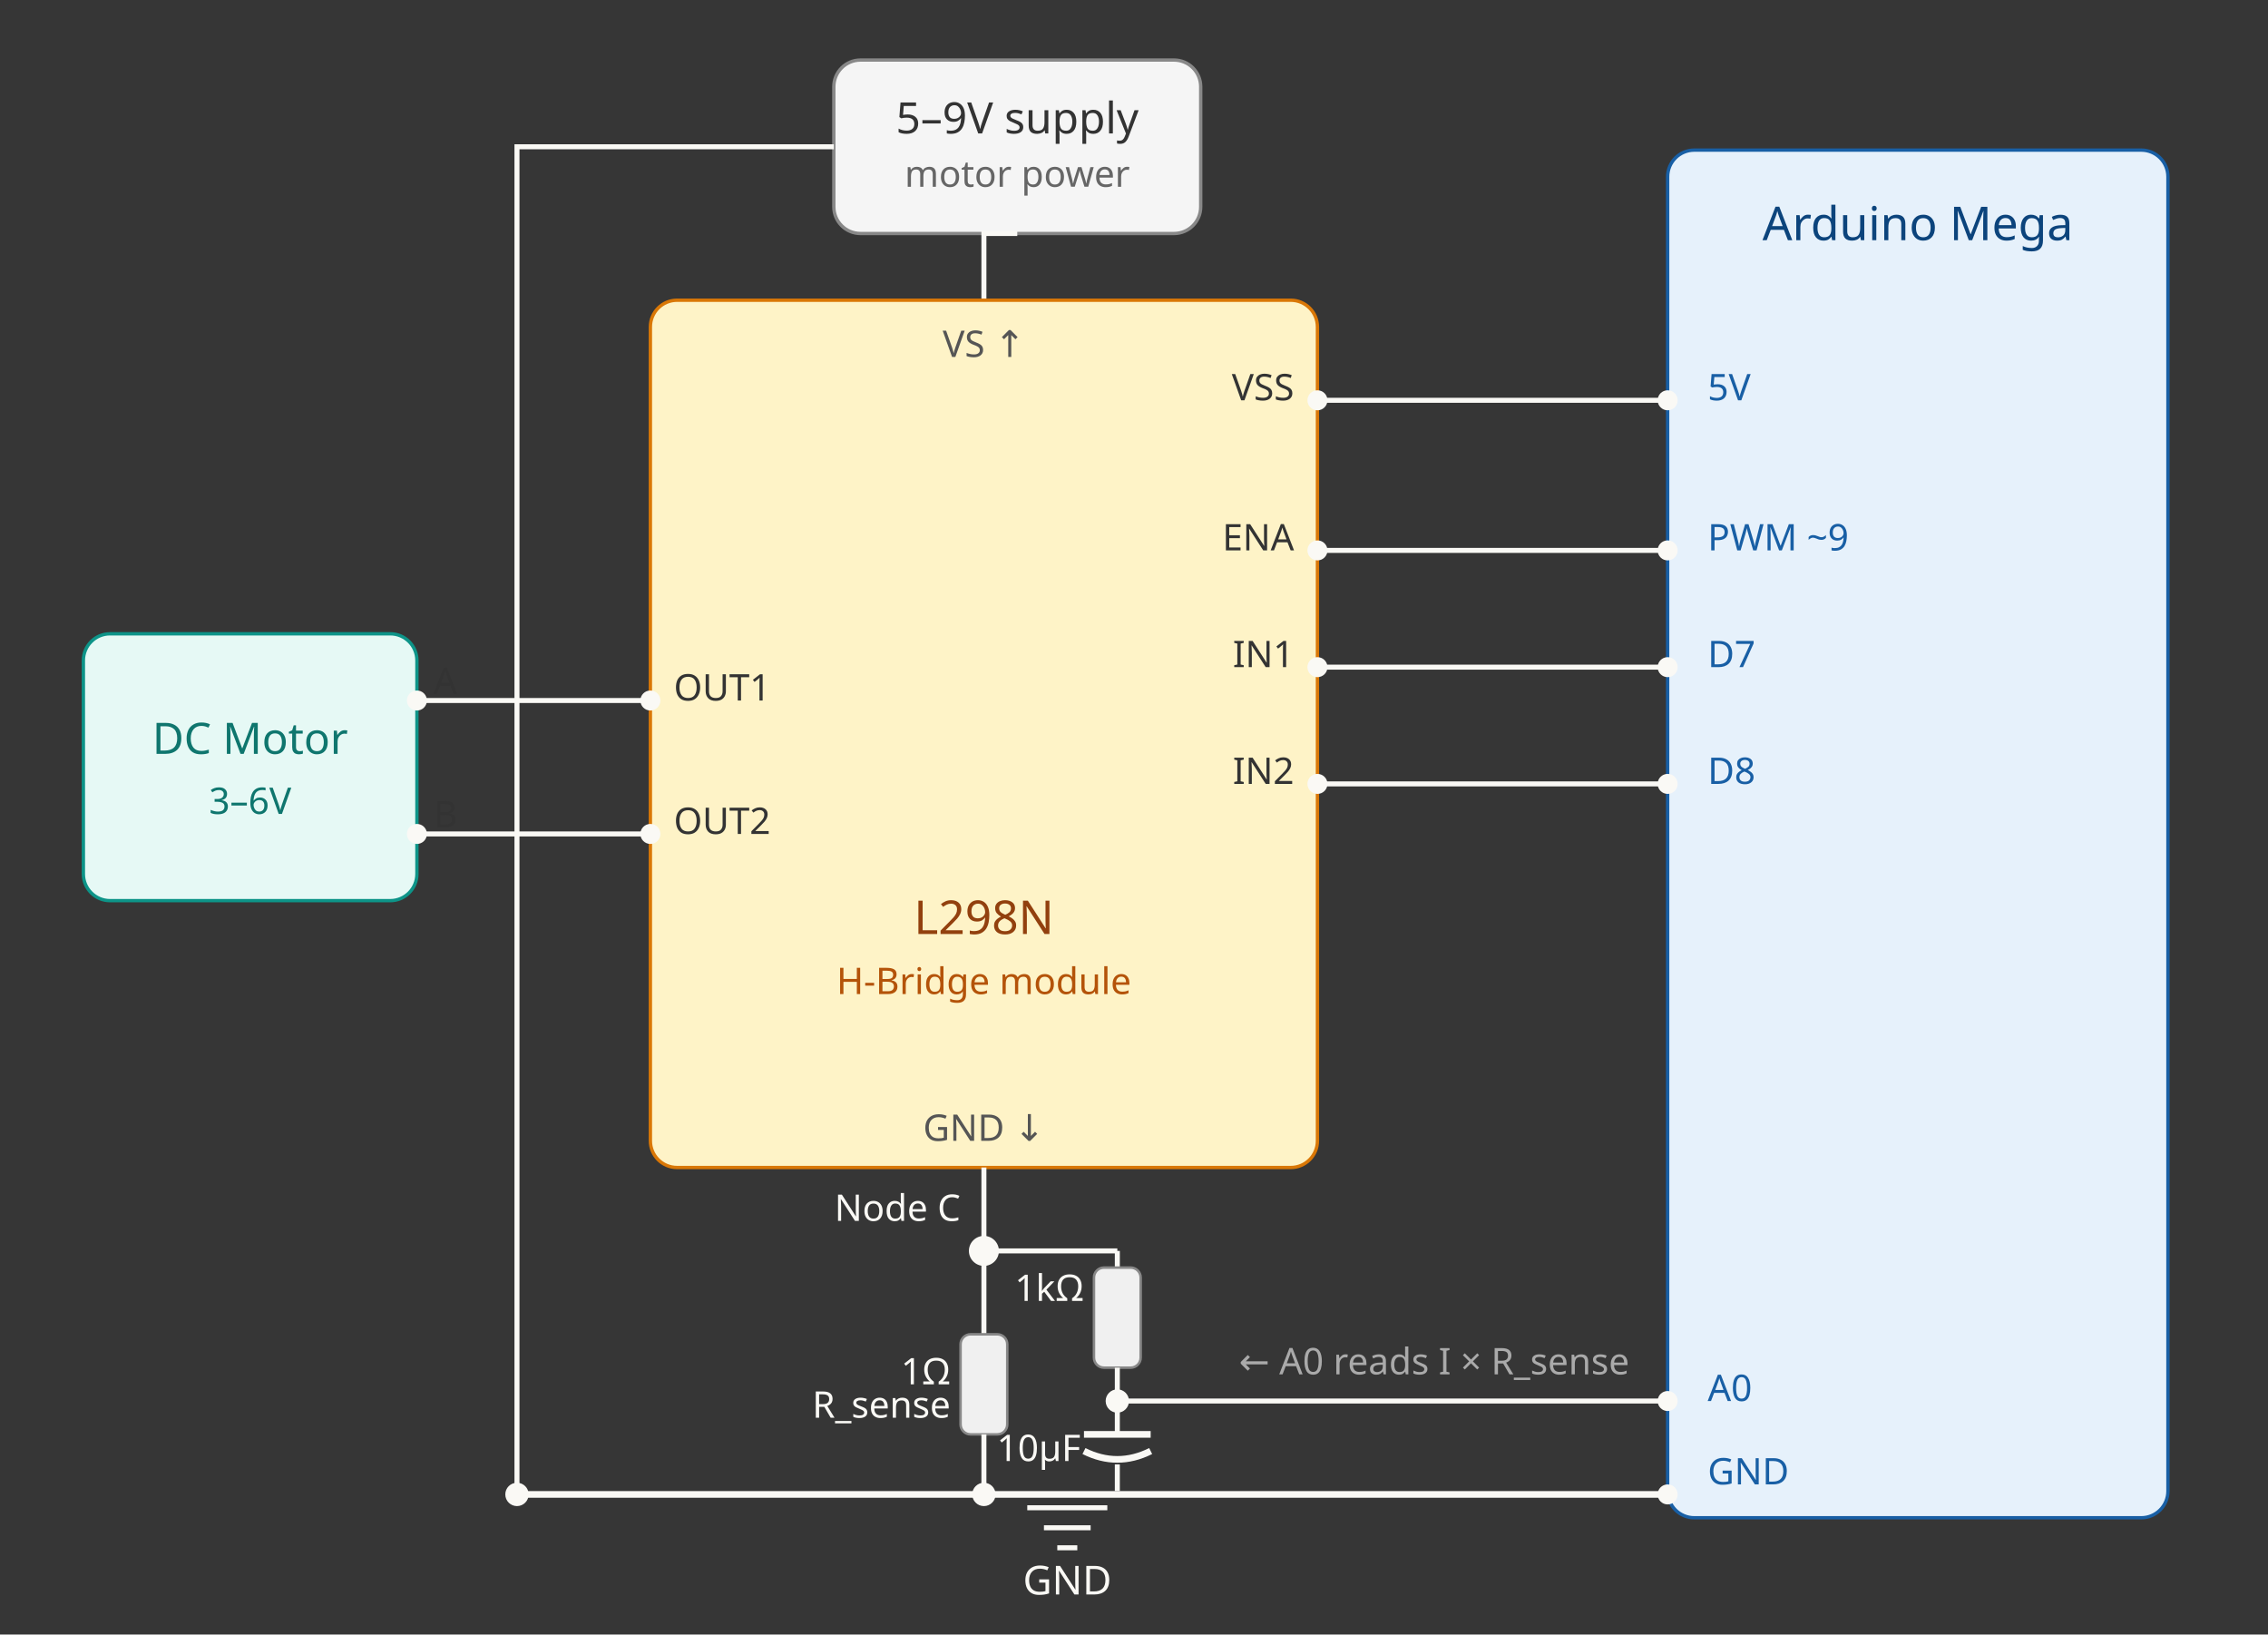
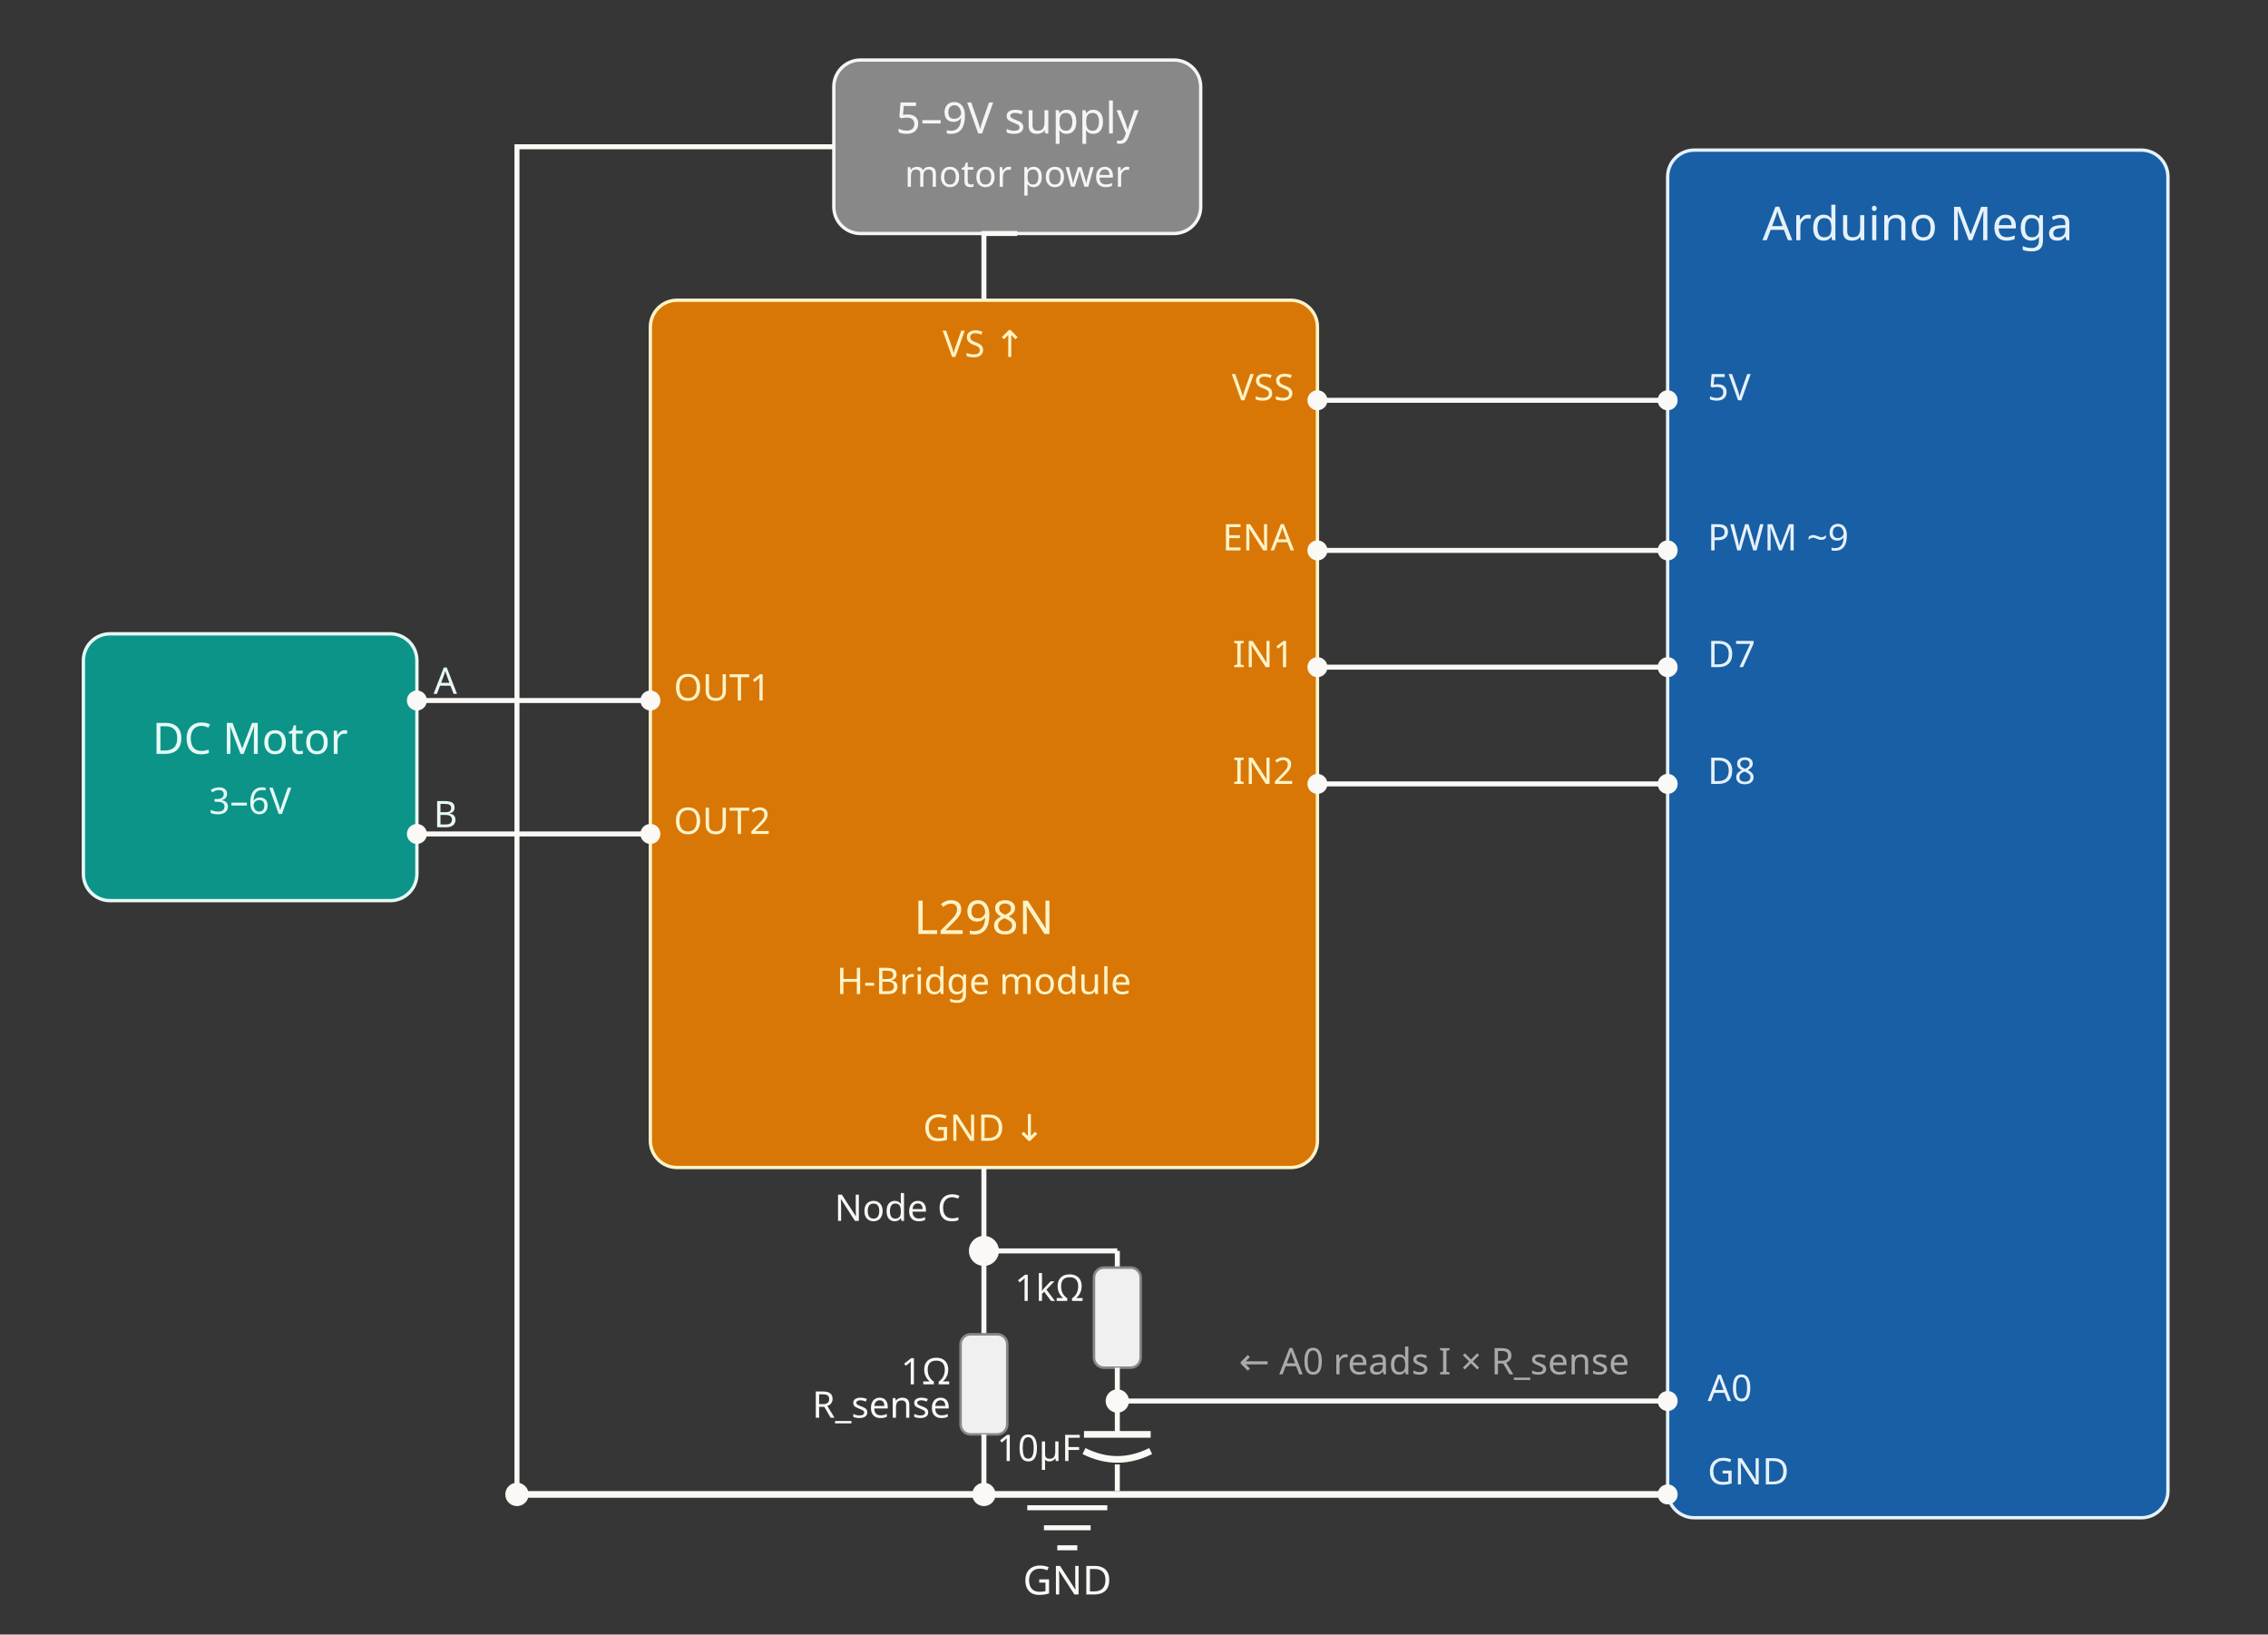
<svg xmlns="http://www.w3.org/2000/svg" width="680" viewBox="0 0 680 490" role="img">
  <rect width="680" height="490" fill="#ffffff" />
  <rect width="100%" height="100%" style="fill:rgb(54, 54, 54)" />
  <line x1="155" y1="448" x2="515" y2="448" stroke="rgb(250, 249, 245)" stroke-width="2" />
  <line x1="308" y1="452" x2="332" y2="452" stroke="rgb(250, 249, 245)" stroke-width="1.5" />
  <line x1="313" y1="458" x2="327" y2="458" stroke="rgb(250, 249, 245)" stroke-width="1.5" />
  <line x1="317" y1="464" x2="323" y2="464" stroke="rgb(250, 249, 245)" stroke-width="1.5" />
  <text font-family="sans-serif" font-size="12" fill="rgb(250, 249, 245)" text-anchor="middle" x="320" y="478">GND</text>
  <circle cx="155" cy="448" r="3.5" fill="rgb(250, 249, 245)" />
  <circle cx="295" cy="448" r="3.5" fill="rgb(250, 249, 245)" />
-   <rect x="250" y="18" width="110" height="52" rx="8" fill="#f5f5f5" stroke="#888888" stroke-width="1" />
-   <text font-family="sans-serif" font-size="13" font-weight="500" fill="#333333" text-anchor="middle" x="305" y="40">5–9V supply</text>
-   <text font-family="sans-serif" font-size="11" fill="#666666" text-anchor="middle" x="305" y="56">motor power</text>
+   <rect x="250" y="18" width="110" height="52" rx="8" fill="#888888" stroke="#f5f5f5" stroke-width="1" />
+   <text font-family="sans-serif" font-size="13" font-weight="500" fill="#f5f5f5" text-anchor="middle" x="305" y="40">5–9V supply</text>
+   <text font-family="sans-serif" font-size="11" fill="#f5f5f5" text-anchor="middle" x="305" y="56">motor power</text>
  <path d="M305 70 L295 70 L295 90" fill="none" stroke="rgb(250, 249, 245)" stroke-width="1.5" />
  <path d="M250 44 L155 44 L155 448" fill="none" stroke="rgb(250, 249, 245)" stroke-width="1.5" />
-   <rect x="195" y="90" width="200" height="260" rx="8" fill="#fef3c7" stroke="#d97706" stroke-width="1" />
-   <text font-family="sans-serif" font-size="14" font-weight="500" fill="#92400e" text-anchor="middle" x="295" y="280">L298N</text>
-   <text font-family="sans-serif" font-size="11" fill="#b45309" text-anchor="middle" x="295" y="298">H-Bridge module</text>
-   <text font-family="sans-serif" font-size="11" fill="#555555" text-anchor="middle" x="295" y="107">VS ↑</text>
-   <text font-family="sans-serif" font-size="11" fill="#555555" text-anchor="middle" x="295" y="342">GND ↓</text>
-   <text font-family="sans-serif" font-size="11" fill="#333333" text-anchor="end" x="388" y="120">VSS</text>
-   <text font-family="sans-serif" font-size="11" fill="#333333" text-anchor="end" x="388" y="165">ENA</text>
-   <text font-family="sans-serif" font-size="11" fill="#333333" text-anchor="end" x="388" y="200">IN1</text>
-   <text font-family="sans-serif" font-size="11" fill="#333333" text-anchor="end" x="388" y="235">IN2</text>
-   <text font-family="sans-serif" font-size="11" fill="#333333" text-anchor="start" x="202" y="210">OUT1</text>
-   <text font-family="sans-serif" font-size="11" fill="#333333" text-anchor="start" x="202" y="250">OUT2</text>
+   <rect x="195" y="90" width="200" height="260" rx="8" fill="#d97706" stroke="#fef3c7" stroke-width="1" />
+   <text font-family="sans-serif" font-size="14" font-weight="500" fill="#fef3c7" text-anchor="middle" x="295" y="280">L298N</text>
+   <text font-family="sans-serif" font-size="11" fill="#fef3c7" text-anchor="middle" x="295" y="298">H-Bridge module</text>
+   <text font-family="sans-serif" font-size="11" fill="#fef3c7" text-anchor="middle" x="295" y="107">VS ↑</text>
+   <text font-family="sans-serif" font-size="11" fill="#fef3c7" text-anchor="middle" x="295" y="342">GND ↓</text>
+   <text font-family="sans-serif" font-size="11" fill="#fef3c7" text-anchor="end" x="388" y="120">VSS</text>
+   <text font-family="sans-serif" font-size="11" fill="#fef3c7" text-anchor="end" x="388" y="165">ENA</text>
+   <text font-family="sans-serif" font-size="11" fill="#fef3c7" text-anchor="end" x="388" y="200">IN1</text>
+   <text font-family="sans-serif" font-size="11" fill="#fef3c7" text-anchor="end" x="388" y="235">IN2</text>
+   <text font-family="sans-serif" font-size="11" fill="#fef3c7" text-anchor="start" x="202" y="210">OUT1</text>
+   <text font-family="sans-serif" font-size="11" fill="#fef3c7" text-anchor="start" x="202" y="250">OUT2</text>
  <circle cx="395" cy="120" r="3" fill="rgb(250, 249, 245)" />
  <circle cx="395" cy="165" r="3" fill="rgb(250, 249, 245)" />
  <circle cx="395" cy="200" r="3" fill="rgb(250, 249, 245)" />
  <circle cx="395" cy="235" r="3" fill="rgb(250, 249, 245)" />
  <circle cx="195" cy="210" r="3" fill="rgb(250, 249, 245)" />
  <circle cx="195" cy="250" r="3" fill="rgb(250, 249, 245)" />
-   <rect x="25" y="190" width="100" height="80" rx="8" fill="#e6f9f5" stroke="#0d9488" stroke-width="1" />
-   <text font-family="sans-serif" font-size="13" font-weight="500" fill="#0f766e" text-anchor="middle" x="75" y="226">DC Motor</text>
-   <text font-family="sans-serif" font-size="11" fill="#0f766e" text-anchor="middle" x="75" y="244">3–6V</text>
+   <rect x="25" y="190" width="100" height="80" rx="8" fill="#0d9488" stroke="#e6f9f5" stroke-width="1" />
+   <text font-family="sans-serif" font-size="13" font-weight="500" fill="#e6f9f5" text-anchor="middle" x="75" y="226">DC Motor</text>
+   <text font-family="sans-serif" font-size="11" fill="#e6f9f5" text-anchor="middle" x="75" y="244">3–6V</text>
  <circle cx="125" cy="210" r="3" fill="rgb(250, 249, 245)" />
  <circle cx="125" cy="250" r="3" fill="rgb(250, 249, 245)" />
-   <text font-family="sans-serif" font-size="11" fill="#333333" x="130" y="208">A</text>
-   <text font-family="sans-serif" font-size="11" fill="#333333" x="130" y="248">B</text>
-   <rect x="500" y="45" width="150" height="410" rx="8" fill="#e6f1fb" stroke="#185fa5" stroke-width="1" />
-   <text font-family="sans-serif" font-size="14" font-weight="500" fill="#0c447c" text-anchor="middle" x="575" y="72">Arduino Mega</text>
-   <text font-family="sans-serif" font-size="11" fill="#185fa5" x="512" y="120">5V</text>
-   <text font-family="sans-serif" font-size="11" fill="#185fa5" x="512" y="165">PWM ~9</text>
-   <text font-family="sans-serif" font-size="11" fill="#185fa5" x="512" y="200">D7</text>
-   <text font-family="sans-serif" font-size="11" fill="#185fa5" x="512" y="235">D8</text>
-   <text font-family="sans-serif" font-size="11" fill="#185fa5" x="512" y="420">A0</text>
-   <text font-family="sans-serif" font-size="11" fill="#185fa5" x="512" y="445">GND</text>
+   <text font-family="sans-serif" font-size="11" fill="#e6f9f5" x="130" y="208">A</text>
+   <text font-family="sans-serif" font-size="11" fill="#e6f9f5" x="130" y="248">B</text>
+   <rect x="500" y="45" width="150" height="410" rx="8" fill="#185fa5" stroke="#e6f1fb" stroke-width="1" />
+   <text font-family="sans-serif" font-size="14" font-weight="500" fill="#e6f1fb" text-anchor="middle" x="575" y="72">Arduino Mega</text>
+   <text font-family="sans-serif" font-size="11" fill="#e6f1fb" x="512" y="120">5V</text>
+   <text font-family="sans-serif" font-size="11" fill="#e6f1fb" x="512" y="165">PWM ~9</text>
+   <text font-family="sans-serif" font-size="11" fill="#e6f1fb" x="512" y="200">D7</text>
+   <text font-family="sans-serif" font-size="11" fill="#e6f1fb" x="512" y="235">D8</text>
+   <text font-family="sans-serif" font-size="11" fill="#e6f1fb" x="512" y="420">A0</text>
+   <text font-family="sans-serif" font-size="11" fill="#e6f1fb" x="512" y="445">GND</text>
  <circle cx="500" cy="120" r="3" fill="rgb(250, 249, 245)" />
  <circle cx="500" cy="165" r="3" fill="rgb(250, 249, 245)" />
  <circle cx="500" cy="200" r="3" fill="rgb(250, 249, 245)" />
  <circle cx="500" cy="235" r="3" fill="rgb(250, 249, 245)" />
  <circle cx="500" cy="420" r="3" fill="rgb(250, 249, 245)" />
  <circle cx="500" cy="448" r="3" fill="rgb(250, 249, 245)" />
  <line x1="498" y1="120" x2="397" y2="120" stroke="rgb(250, 249, 245)" stroke-width="1.5" />
  <line x1="498" y1="165" x2="397" y2="165" stroke="rgb(250, 249, 245)" stroke-width="1.5" />
  <line x1="498" y1="200" x2="397" y2="200" stroke="rgb(250, 249, 245)" stroke-width="1.5" />
  <line x1="498" y1="235" x2="397" y2="235" stroke="rgb(250, 249, 245)" stroke-width="1.5" />
  <line x1="193" y1="210" x2="127" y2="210" stroke="rgb(250, 249, 245)" stroke-width="1.5" />
  <line x1="193" y1="250" x2="127" y2="250" stroke="rgb(250, 249, 245)" stroke-width="1.5" />
  <line x1="295" y1="350" x2="295" y2="375" stroke="rgb(250, 249, 245)" stroke-width="1.5" />
  <line x1="295" y1="375" x2="295" y2="400" stroke="rgb(250, 249, 245)" stroke-width="1.5" />
  <rect x="288" y="400" width="14" height="30" rx="3" fill="#f0f0f0" stroke="#888888" stroke-width="0.75" />
  <text font-family="sans-serif" font-size="11" fill="rgb(250, 249, 245)" text-anchor="end" x="285" y="415">1Ω</text>
  <text font-family="sans-serif" font-size="11" fill="rgb(250, 249, 245)" text-anchor="end" x="285" y="425">R_sense</text>
  <line x1="295" y1="375" x2="335" y2="375" stroke="rgb(250, 249, 245)" stroke-width="1.5" />
  <line x1="335" y1="375" x2="335" y2="380" stroke="rgb(250, 249, 245)" stroke-width="1.5" />
  <rect x="328" y="380" width="14" height="30" rx="3" fill="#f0f0f0" stroke="#888888" stroke-width="0.75" />
  <line x1="335" y1="410" x2="335" y2="430" stroke="rgb(250, 249, 245)" stroke-width="1.5" />
  <text font-family="sans-serif" font-size="11" fill="rgb(250, 249, 245)" text-anchor="end" x="325" y="390">1kΩ</text>
  <line x1="325" y1="430" x2="345" y2="430" stroke="rgb(250, 249, 245)" stroke-width="2" />
  <path d="M325 435 Q335 440 345 435" fill="none" stroke="rgb(250, 249, 245)" stroke-width="2" />
  <line x1="335" y1="439" x2="335" y2="447" stroke="rgb(250, 249, 245)" stroke-width="1.5" />
  <text font-family="sans-serif" font-size="11" fill="rgb(250, 249, 245)" text-anchor="end" x="324" y="438">10µF</text>
  <line x1="295" y1="430" x2="295" y2="448" stroke="rgb(250, 249, 245)" stroke-width="1.5" />
  <circle cx="335" cy="420" r="3.5" fill="rgb(250, 249, 245)" />
  <line x1="498" y1="420" x2="335" y2="420" stroke="rgb(250, 249, 245)" stroke-width="1.5" />
  <circle cx="295" cy="375" r="4.5" fill="rgb(250, 249, 245)" />
  <text font-family="sans-serif" font-size="11" fill="rgb(250, 249, 245)" text-anchor="end" x="288" y="366">Node C</text>
  <text font-family="sans-serif" font-size="11" fill="#aaaaaa" text-anchor="middle" x="430" y="412">← A0 reads I × R_sense</text>
</svg>
